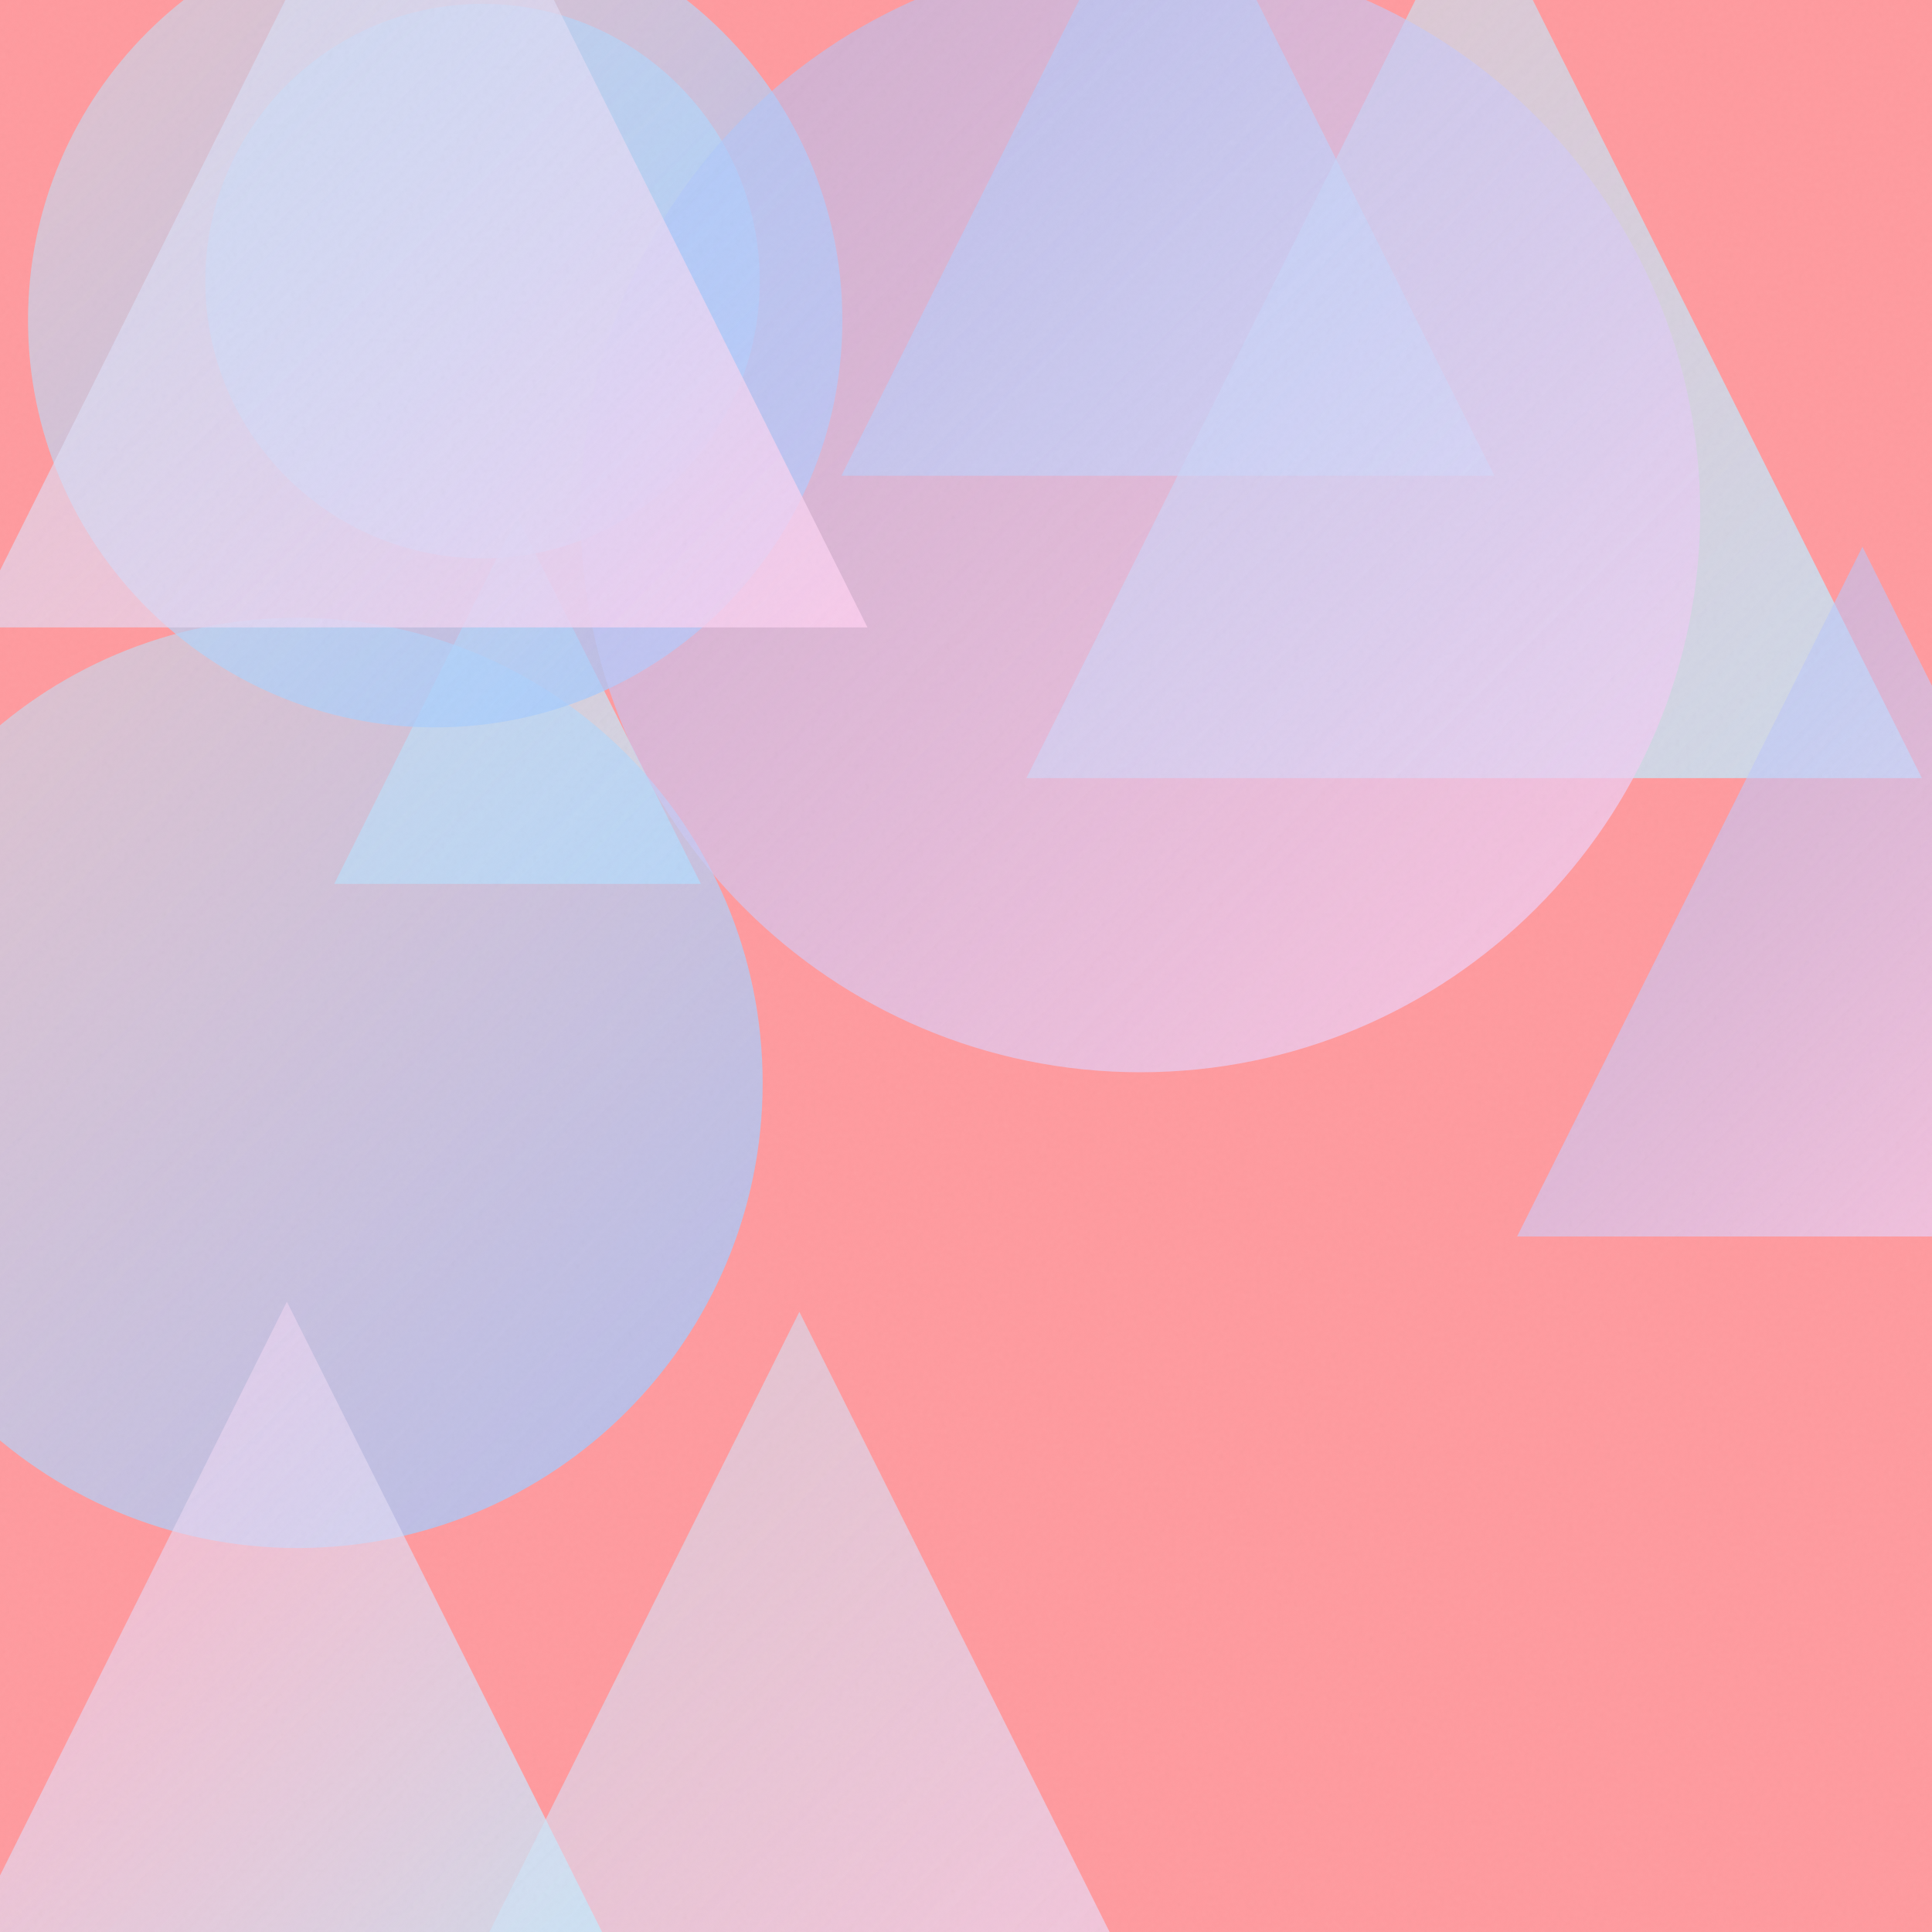
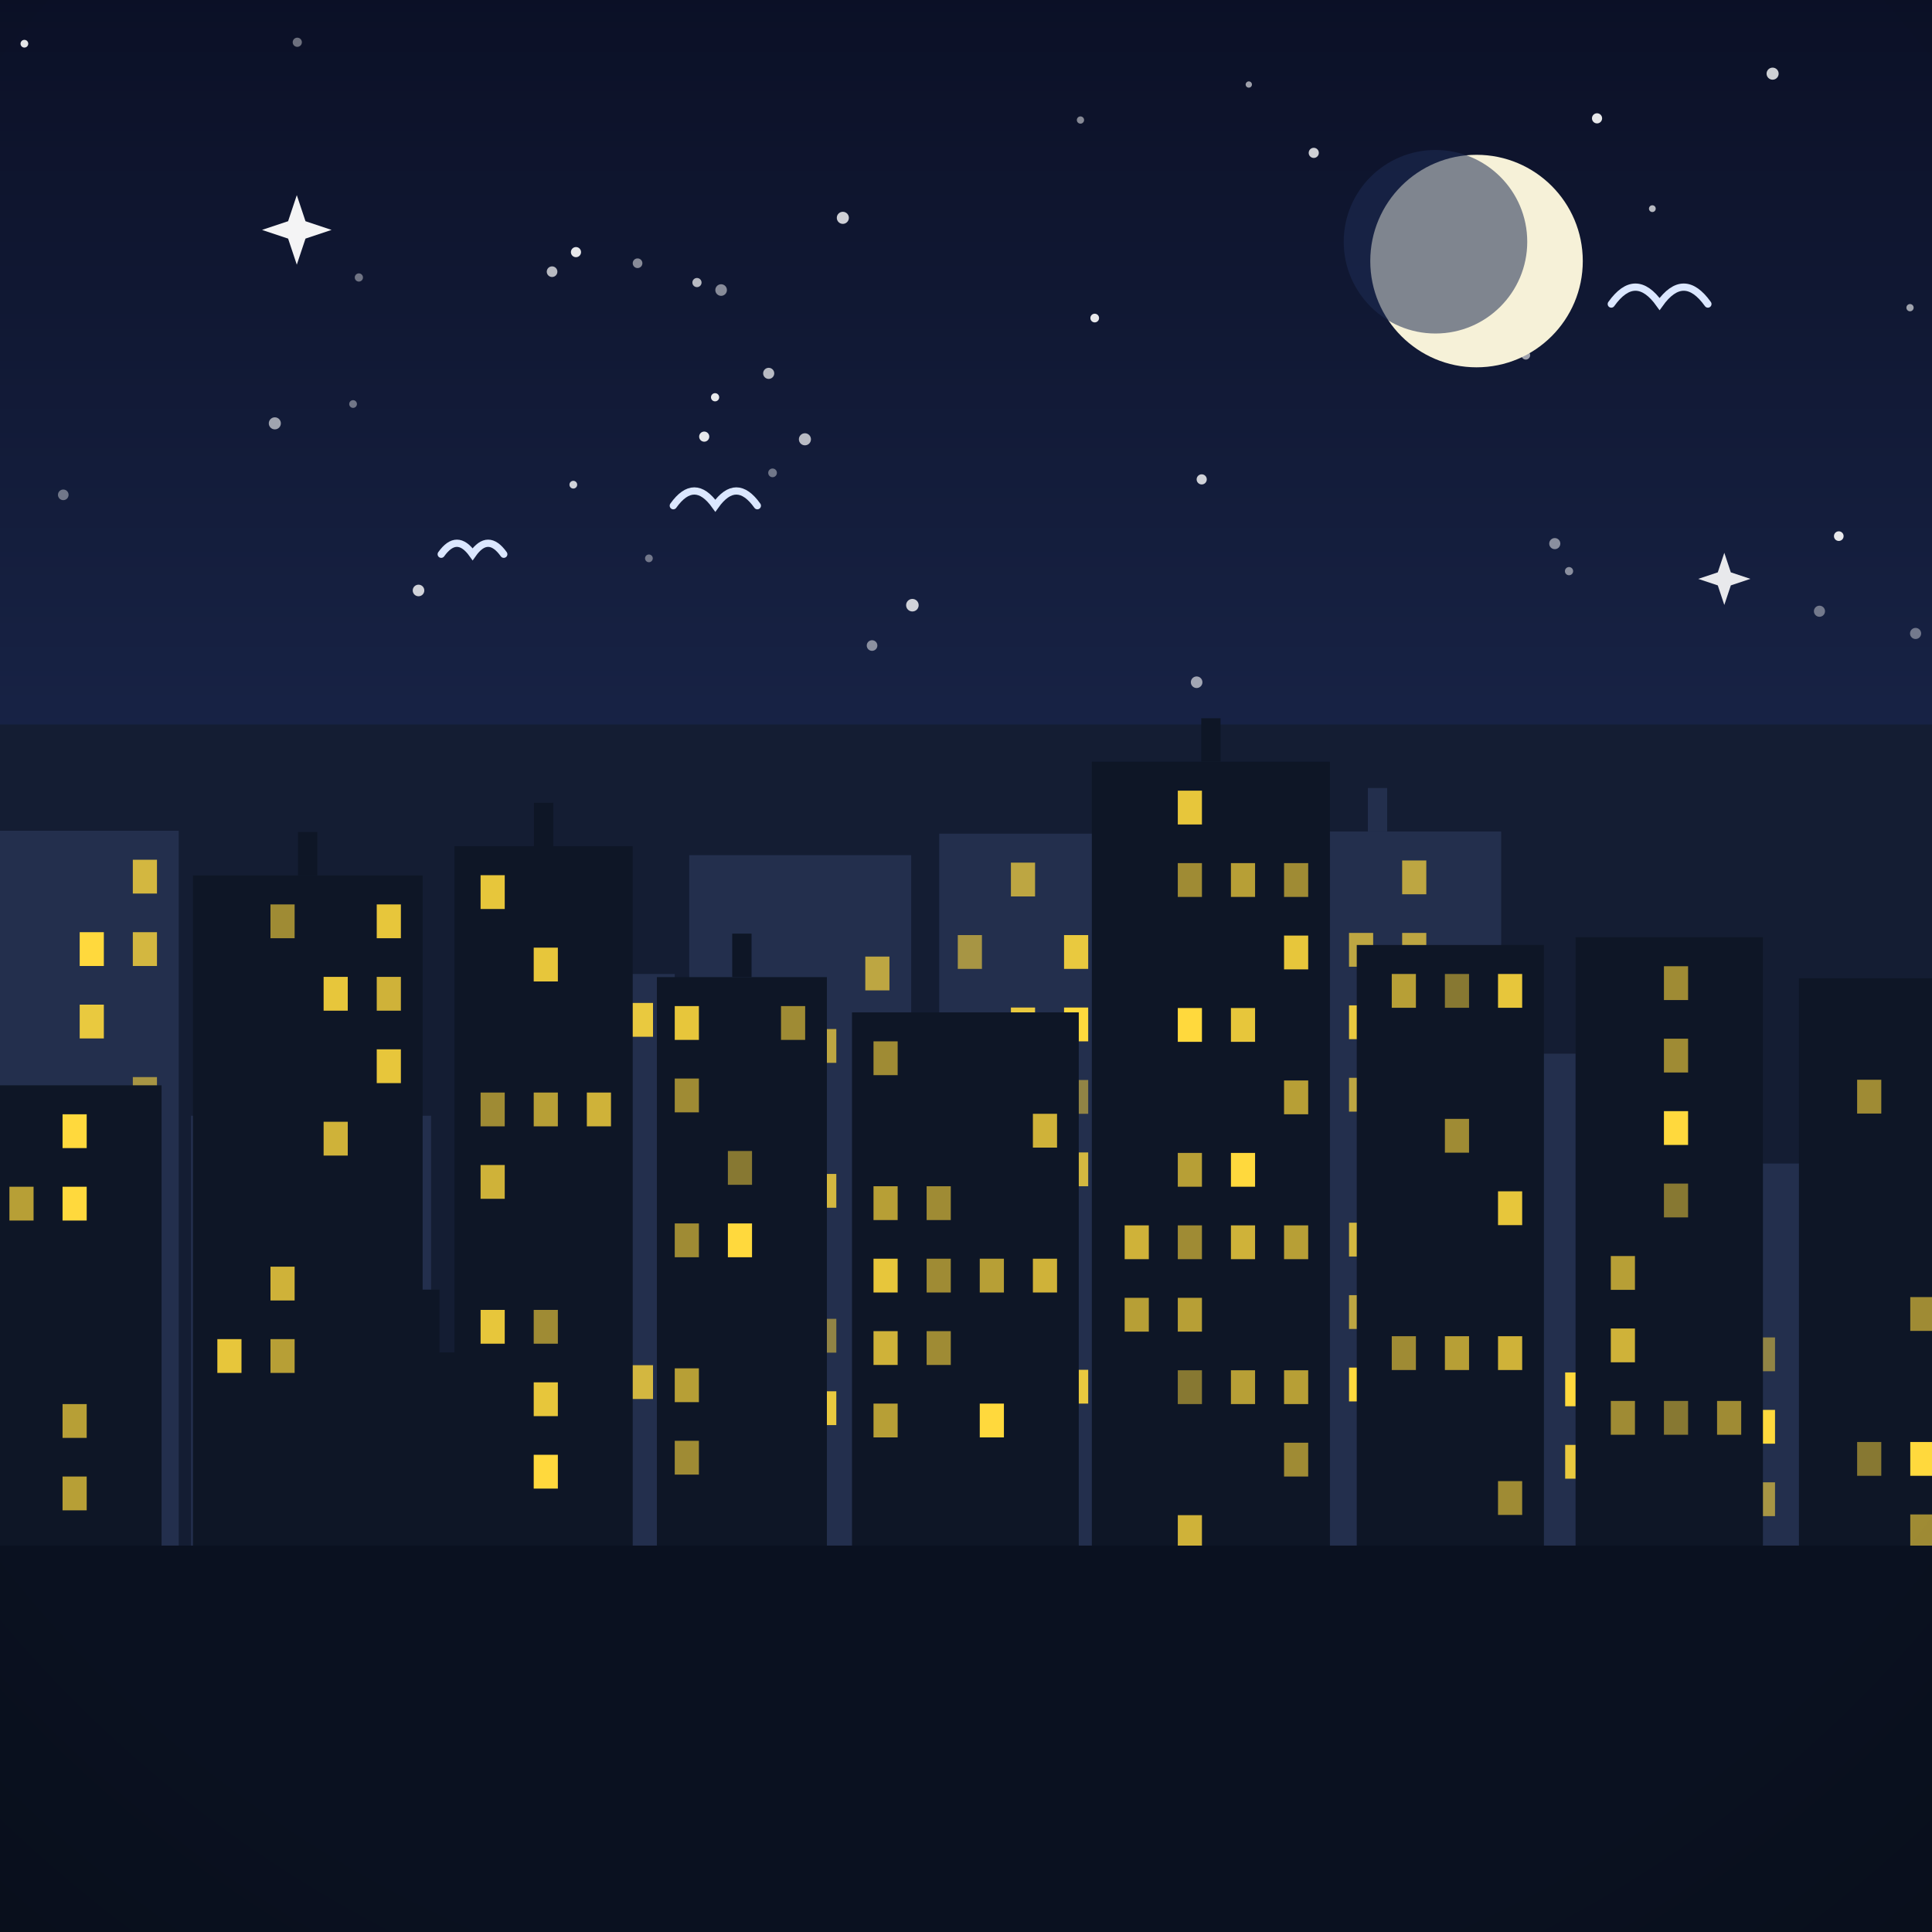
- <svg xmlns="http://www.w3.org/2000/svg" viewBox="0 0 400 400">
+ <svg xmlns="http://www.w3.org/2000/svg" viewBox="0 0 800 800">
  <defs>
-     <linearGradient id="g0" x1="69.2" y1="107.1" x2="145.1" y2="183.0" gradientUnits="userSpaceOnUse">
-       <stop offset="0" stop-color="#C2E9FB" stop-opacity="0.5" />
-       <stop offset="1" stop-color="#C2E9FB" stop-opacity="0.8" />
+     <linearGradient id="sky" x1="0" y1="0" x2="0" y2="1">
+       <stop offset="0" stop-color="#0b1026" />
+       <stop offset="0.55" stop-color="#1d2b53" />
+       <stop offset="1" stop-color="#415a8f" />
    </linearGradient>
-     <linearGradient id="g1" x1="174.2" y1="-36.7" x2="309.4" y2="98.5" gradientUnits="userSpaceOnUse">
-       <stop offset="0" stop-color="#A1C4FD" stop-opacity="0.5" />
-       <stop offset="1" stop-color="#C2E9FB" stop-opacity="0.8" />
+     <radialGradient id="sunG" cx="0.38" cy="0.35" r="0.9">
+       <stop offset="0" stop-color="#fff3b0" />
+       <stop offset="1" stop-color="#ffb703" />
+     </radialGradient>
+     <linearGradient id="ground" x1="0" y1="0" x2="0" y2="1">
+       <stop offset="0" stop-color="#69b06f" />
+       <stop offset="1" stop-color="#3c7a44" />
    </linearGradient>
-     <linearGradient id="g2" x1="-34.7" y1="127.9" x2="157.9" y2="320.5" gradientUnits="userSpaceOnUse">
-       <stop offset="0" stop-color="#C2E9FB" stop-opacity="0.5" />
-       <stop offset="1" stop-color="#A1C4FD" stop-opacity="0.8" />
+     <linearGradient id="sea" x1="0" y1="0" x2="0" y2="1">
+       <stop offset="0" stop-color="#3d9bc4" />
+       <stop offset="1" stop-color="#1668a0" />
    </linearGradient>
-     <linearGradient id="g3" x1="42.5" y1="0.8" x2="157.4" y2="115.7" gradientUnits="userSpaceOnUse">
-       <stop offset="0" stop-color="#A1C4FD" stop-opacity="0.5" />
-       <stop offset="1" stop-color="#C2E9FB" stop-opacity="0.8" />
+     <linearGradient id="shade" x1="0" y1="0" x2="0" y2="1">
+       <stop offset="0" stop-color="#ffffff" stop-opacity="0.20" />
+       <stop offset="0.5" stop-color="#ffffff" stop-opacity="0" />
+       <stop offset="1" stop-color="#000000" stop-opacity="0.16" />
    </linearGradient>
-     <linearGradient id="g4" x1="5.8" y1="-18.0" x2="174.4" y2="150.6" gradientUnits="userSpaceOnUse">
-       <stop offset="0" stop-color="#C2E9FB" stop-opacity="0.5" />
-       <stop offset="1" stop-color="#A1C4FD" stop-opacity="0.8" />
-     </linearGradient>
-     <linearGradient id="g5" x1="55.3" y1="271.6" x2="275.8" y2="492.1" gradientUnits="userSpaceOnUse">
-       <stop offset="0" stop-color="#C2E9FB" stop-opacity="0.5" />
-       <stop offset="1" stop-color="#FECFEF" stop-opacity="0.8" />
-     </linearGradient>
-     <linearGradient id="g6" x1="-9.2" y1="269.5" x2="128.0" y2="406.7" gradientUnits="userSpaceOnUse">
-       <stop offset="0" stop-color="#FECFEF" stop-opacity="0.5" />
-       <stop offset="1" stop-color="#C2E9FB" stop-opacity="0.8" />
-     </linearGradient>
-     <linearGradient id="g7" x1="212.5" y1="-24.3" x2="397.9" y2="161.1" gradientUnits="userSpaceOnUse">
-       <stop offset="0" stop-color="#C2E9FB" stop-opacity="0.5" />
-       <stop offset="1" stop-color="#C2E9FB" stop-opacity="0.8" />
-     </linearGradient>
-     <linearGradient id="g8" x1="120.2" y1="-9.7" x2="352.0" y2="222.0" gradientUnits="userSpaceOnUse">
-       <stop offset="0" stop-color="#A1C4FD" stop-opacity="0.5" />
-       <stop offset="1" stop-color="#FECFEF" stop-opacity="0.8" />
-     </linearGradient>
-     <linearGradient id="g9" x1="314.1" y1="113.2" x2="457.0" y2="256.0" gradientUnits="userSpaceOnUse">
-       <stop offset="0" stop-color="#A1C4FD" stop-opacity="0.5" />
-       <stop offset="1" stop-color="#FECFEF" stop-opacity="0.8" />
-     </linearGradient>
-     <linearGradient id="g10" x1="-5.9" y1="-55.6" x2="179.6" y2="129.9" gradientUnits="userSpaceOnUse">
-       <stop offset="0" stop-color="#C2E9FB" stop-opacity="0.5" />
-       <stop offset="1" stop-color="#FECFEF" stop-opacity="0.8" />
-     </linearGradient>
-     <filter id="n">
-       <feTurbulence type="fractalNoise" baseFrequency="0.9" numOctaves="2" stitchTiles="stitch" />
-       <feColorMatrix type="saturate" values="0" />
-     </filter>
+     <radialGradient id="vig" cx="0.5" cy="0.42" r="0.85">
+       <stop offset="0.72" stop-color="#000000" stop-opacity="0" />
+       <stop offset="1" stop-color="#000000" stop-opacity="0.20" />
+     </radialGradient>
  </defs>
-   <rect width="400" height="400" fill="#FF9A9E" />
-   <path d="M 107.1 107.1 L 145.1 183.0 L 69.2 183.0 Z" fill="url(#g0)" />
-   <path d="M 241.8 -36.7 L 309.4 98.5 L 174.2 98.5 Z" fill="url(#g1)" />
-   <circle cx="61.6" cy="224.2" r="96.3" fill="url(#g2)" />
-   <circle cx="99.9" cy="58.2" r="57.4" fill="url(#g3)" />
-   <circle cx="90.1" cy="66.3" r="84.3" fill="url(#g4)" />
-   <path d="M 165.5 271.6 L 275.8 492.1 L 55.3 492.1 Z" fill="url(#g5)" />
-   <path d="M 59.4 269.5 L 128.0 406.7 L -9.2 406.7 Z" fill="url(#g6)" />
-   <path d="M 305.2 -24.3 L 397.9 161.1 L 212.5 161.1 Z" fill="url(#g7)" />
-   <circle cx="236.1" cy="106.1" r="115.9" fill="url(#g8)" />
-   <path d="M 385.6 113.2 L 457.0 256.0 L 314.1 256.0 Z" fill="url(#g9)" />
-   <path d="M 86.9 -55.6 L 179.6 129.9 L -5.9 129.9 Z" fill="url(#g10)" />
-   <rect width="400" height="400" filter="url(#n)" opacity="0.05" />
+   <rect width="800" height="800" fill="url(#sky)" />
+   <circle cx="544" cy="63.3" r="2.1" fill="#ffffff" opacity="0.8" />
+   <circle cx="790.9" cy="127.4" r="1.5" fill="#ffffff" opacity="0.6" />
+   <circle cx="123.1" cy="17.5" r="1.9" fill="#ffffff" opacity="0.4" />
+   <circle cx="793.2" cy="262.3" r="2.3" fill="#ffffff" opacity="0.4" />
+   <circle cx="238.5" cy="104.4" r="2.1" fill="#ffffff" opacity="0.9" />
+   <circle cx="228.6" cy="112.5" r="2.2" fill="#ffffff" opacity="0.7" />
+   <circle cx="649.7" cy="236.5" r="1.7" fill="#ffffff" opacity="0.5" />
+   <circle cx="268.7" cy="231.2" r="1.6" fill="#ffffff" opacity="0.4" />
+   <circle cx="447.4" cy="49.7" r="1.5" fill="#ffffff" opacity="0.5" />
+   <circle cx="173.3" cy="244.5" r="2.4" fill="#ffffff" opacity="0.8" />
+   <circle cx="264" cy="109" r="2" fill="#ffffff" opacity="0.5" />
+   <circle cx="148.9" cy="307.8" r="2.6" fill="#ffffff" opacity="0.8" />
+   <circle cx="291.6" cy="180.8" r="2.1" fill="#ffffff" opacity="0.9" />
+   <circle cx="210.4" cy="322.4" r="1.3" fill="#ffffff" opacity="0.9" />
+   <circle cx="298.6" cy="120.1" r="2.4" fill="#ffffff" opacity="0.5" />
+   <circle cx="288.6" cy="117" r="1.9" fill="#ffffff" opacity="0.7" />
+   <circle cx="636.1" cy="361" r="1.8" fill="#ffffff" opacity="0.7" />
+   <circle cx="546.9" cy="345.7" r="2.1" fill="#ffffff" opacity="0.7" />
+   <circle cx="734" cy="30.5" r="2.5" fill="#ffffff" opacity="0.8" />
+   <circle cx="453.3" cy="131.7" r="1.8" fill="#ffffff" opacity="0.9" />
+   <circle cx="333.3" cy="181.9" r="2.5" fill="#ffffff" opacity="0.7" />
+   <circle cx="661.3" cy="49" r="2.1" fill="#ffffff" opacity="0.9" />
+   <circle cx="251.8" cy="364.4" r="2" fill="#ffffff" opacity="0.5" />
+   <circle cx="237.4" cy="200.7" r="1.6" fill="#ffffff" opacity="0.8" />
+   <circle cx="319.9" cy="195.8" r="1.8" fill="#ffffff" opacity="0.4" />
+   <circle cx="318.3" cy="154.6" r="2.3" fill="#ffffff" opacity="0.7" />
+   <circle cx="86.9" cy="322" r="2.3" fill="#ffffff" opacity="0.7" />
+   <circle cx="26.2" cy="204.9" r="2.2" fill="#ffffff" opacity="0.4" />
+   <circle cx="643.8" cy="225.1" r="2.3" fill="#ffffff" opacity="0.5" />
+   <circle cx="10.1" cy="18.1" r="1.6" fill="#ffffff" opacity="0.9" />
+   <circle cx="146.2" cy="167.3" r="1.6" fill="#ffffff" opacity="0.4" />
+   <circle cx="113.8" cy="175.3" r="2.5" fill="#ffffff" opacity="0.6" />
+   <circle cx="761.4" cy="222" r="2" fill="#ffffff" opacity="0.9" />
+   <circle cx="495.5" cy="282.5" r="2.4" fill="#ffffff" opacity="0.6" />
+   <circle cx="631.8" cy="147.1" r="1.8" fill="#ffffff" opacity="0.6" />
+   <circle cx="517.1" cy="35" r="1.3" fill="#ffffff" opacity="0.6" />
+   <circle cx="148.6" cy="114.9" r="1.7" fill="#ffffff" opacity="0.4" />
+   <circle cx="753.4" cy="253.1" r="2.3" fill="#ffffff" opacity="0.4" />
+   <circle cx="377.8" cy="250.6" r="2.6" fill="#ffffff" opacity="0.8" />
+   <circle cx="497.6" cy="198.5" r="2.1" fill="#ffffff" opacity="0.8" />
+   <circle cx="588.8" cy="366.7" r="2.1" fill="#ffffff" opacity="0.7" />
+   <circle cx="296.1" cy="164.5" r="1.7" fill="#ffffff" opacity="0.9" />
+   <circle cx="349" cy="90.2" r="2.5" fill="#ffffff" opacity="0.8" />
+   <circle cx="361.1" cy="267.3" r="2.2" fill="#ffffff" opacity="0.5" />
+   <circle cx="684.2" cy="86.4" r="1.4" fill="#ffffff" opacity="0.7" />
+   <circle cx="735.4" cy="327.1" r="1.7" fill="#ffffff" opacity="0.8" />
+   <circle cx="611.4" cy="108.1" r="44" fill="#f6f1d8" />
+   <circle cx="594.4" cy="100.1" r="38" fill="#1d2b53" opacity="0.55" />
+   <path d="M0 684 L0 575.2 Q 200 505.2 400 527.7 Q 600 457.7 800 569.3 L800 684 Z" fill="#478551" />
+   <path d="M0 730 L0 600.3 Q 200 546.3 400 621.8 Q 600 567.8 800 612.7 L800 730 Z" fill="#5da464" />
+   <rect y="640" width="800" height="160" fill="url(#ground)" />
+   <path d="M 278.8 209.4 Q 287.5 197.2 296.2 209.4 Q 304.9 197.2 313.6 209.4" fill="none" stroke="#dbe7ff" stroke-width="3" stroke-linecap="round" />
+   <path d="M 182.7 229.5 Q 189.2 220.4 195.7 229.5 Q 202.1 220.4 208.6 229.5" fill="none" stroke="#dbe7ff" stroke-width="3" stroke-linecap="round" />
+   <path d="M 667.2 125.9 Q 677.2 111.9 687.2 125.9 Q 697.2 111.9 707.2 125.9" fill="none" stroke="#dbe7ff" stroke-width="3" stroke-linecap="round" />
+   <g transform="translate(400 0) scale(-1 1) translate(-400 0)">
+     <rect y="300" width="800" height="500" fill="#141d33" />
+     <rect x="-10" y="481.8" width="93.8" height="158.2" fill="#232f4d" />
+     <rect x="32.9" y="463.8" width="8" height="18" fill="#232f4d" />
+     <rect x="-1" y="523.8" width="10" height="14" fill="#ffd93d" opacity="0.8" />
+     <rect x="-1" y="613.8" width="10" height="14" fill="#ffd93d" opacity="0.5" />
+     <rect x="21" y="493.8" width="10" height="14" fill="#ffd93d" opacity="0.8" />
+     <rect x="21" y="523.8" width="10" height="14" fill="#ffd93d" opacity="0.6" />
+     <rect x="21" y="613.8" width="10" height="14" fill="#ffd93d" opacity="0.7" />
+     <rect x="43" y="523.8" width="10" height="14" fill="#ffd93d" opacity="0.8" />
+     <rect x="43" y="583.8" width="10" height="14" fill="#ffd93d" opacity="0.8" />
+     <rect x="65" y="553.8" width="10" height="14" fill="#ffd93d" opacity="0.5" />
+     <rect x="65" y="583.8" width="10" height="14" fill="#ffd93d" opacity="1" />
+     <rect x="65" y="613.8" width="10" height="14" fill="#ffd93d" opacity="0.6" />
+     <rect x="88.9" y="436.3" width="79.7" height="203.7" fill="#232f4d" />
+     <rect x="124.7" y="418.3" width="8" height="18" fill="#232f4d" />
+     <rect x="97.9" y="568.3" width="10" height="14" fill="#ffd93d" opacity="0.6" />
+     <rect x="119.9" y="448.3" width="10" height="14" fill="#ffd93d" opacity="0.9" />
+     <rect x="119.9" y="478.3" width="10" height="14" fill="#ffd93d" opacity="0.9" />
+     <rect x="119.9" y="508.3" width="10" height="14" fill="#ffd93d" opacity="0.6" />
+     <rect x="119.9" y="538.3" width="10" height="14" fill="#ffd93d" opacity="0.7" />
+     <rect x="119.9" y="568.3" width="10" height="14" fill="#ffd93d" opacity="0.8" />
+     <rect x="119.9" y="598.3" width="10" height="14" fill="#ffd93d" opacity="0.7" />
+     <rect x="141.9" y="568.3" width="10" height="14" fill="#ffd93d" opacity="1" />
+     <rect x="141.9" y="598.3" width="10" height="14" fill="#ffd93d" opacity="0.9" />
+     <rect x="178.4" y="344.3" width="102.3" height="295.7" fill="#232f4d" />
+     <rect x="225.6" y="326.3" width="8" height="18" fill="#232f4d" />
+     <rect x="187.4" y="446.3" width="10" height="14" fill="#ffd93d" opacity="0.5" />
+     <rect x="187.4" y="506.3" width="10" height="14" fill="#ffd93d" opacity="0.8" />
+     <rect x="187.4" y="566.3" width="10" height="14" fill="#ffd93d" opacity="0.8" />
+     <rect x="187.4" y="596.3" width="10" height="14" fill="#ffd93d" opacity="0.7" />
+     <rect x="209.4" y="356.3" width="10" height="14" fill="#ffd93d" opacity="0.7" />
+     <rect x="209.4" y="386.3" width="10" height="14" fill="#ffd93d" opacity="0.7" />
+     <rect x="209.4" y="416.3" width="10" height="14" fill="#ffd93d" opacity="0.9" />
+     <rect x="209.4" y="506.3" width="10" height="14" fill="#ffd93d" opacity="0.9" />
+     <rect x="231.4" y="386.3" width="10" height="14" fill="#ffd93d" opacity="0.7" />
+     <rect x="231.4" y="416.3" width="10" height="14" fill="#ffd93d" opacity="0.9" />
+     <rect x="231.4" y="446.3" width="10" height="14" fill="#ffd93d" opacity="0.7" />
+     <rect x="231.4" y="506.3" width="10" height="14" fill="#ffd93d" opacity="0.8" />
+     <rect x="231.4" y="536.3" width="10" height="14" fill="#ffd93d" opacity="0.7" />
+     <rect x="231.4" y="566.3" width="10" height="14" fill="#ffd93d" opacity="1" />
+     <rect x="253.4" y="476.3" width="10" height="14" fill="#ffd93d" opacity="0.7" />
+     <rect x="253.4" y="536.3" width="10" height="14" fill="#ffd93d" opacity="0.7" />
+     <rect x="296.4" y="345.2" width="114.7" height="294.8" fill="#232f4d" />
+     <rect x="305.4" y="357.2" width="10" height="14" fill="#ffd93d" opacity="0.6" />
+     <rect x="305.4" y="387.2" width="10" height="14" fill="#ffd93d" opacity="1" />
+     <rect x="305.4" y="477.2" width="10" height="14" fill="#ffd93d" opacity="0.6" />
+     <rect x="305.4" y="507.2" width="10" height="14" fill="#ffd93d" opacity="0.8" />
+     <rect x="327.4" y="507.2" width="10" height="14" fill="#ffd93d" opacity="0.8" />
+     <rect x="327.4" y="597.2" width="10" height="14" fill="#ffd93d" opacity="0.7" />
+     <rect x="349.4" y="387.2" width="10" height="14" fill="#ffd93d" opacity="0.9" />
+     <rect x="349.4" y="417.2" width="10" height="14" fill="#ffd93d" opacity="1" />
+     <rect x="349.4" y="447.2" width="10" height="14" fill="#ffd93d" opacity="0.5" />
+     <rect x="349.4" y="477.2" width="10" height="14" fill="#ffd93d" opacity="0.8" />
+     <rect x="349.4" y="567.2" width="10" height="14" fill="#ffd93d" opacity="0.9" />
+     <rect x="371.4" y="357.2" width="10" height="14" fill="#ffd93d" opacity="0.7" />
+     <rect x="371.4" y="417.2" width="10" height="14" fill="#ffd93d" opacity="0.9" />
+     <rect x="371.4" y="447.2" width="10" height="14" fill="#ffd93d" opacity="0.6" />
+     <rect x="371.4" y="507.2" width="10" height="14" fill="#ffd93d" opacity="0.9" />
+     <rect x="371.4" y="537.2" width="10" height="14" fill="#ffd93d" opacity="0.9" />
+     <rect x="393.4" y="387.2" width="10" height="14" fill="#ffd93d" opacity="0.6" />
+     <rect x="393.4" y="447.2" width="10" height="14" fill="#ffd93d" opacity="0.5" />
+     <rect x="393.4" y="537.2" width="10" height="14" fill="#ffd93d" opacity="0.8" />
+     <rect x="393.4" y="567.2" width="10" height="14" fill="#ffd93d" opacity="0.8" />
+     <rect x="422.7" y="354.1" width="91.9" height="285.9" fill="#232f4d" />
+     <rect x="431.7" y="396.1" width="10" height="14" fill="#ffd93d" opacity="0.7" />
+     <rect x="431.7" y="426.1" width="10" height="14" fill="#ffd93d" opacity="0.9" />
+     <rect x="431.7" y="456.1" width="10" height="14" fill="#ffd93d" opacity="0.7" />
+     <rect x="431.7" y="486.1" width="10" height="14" fill="#ffd93d" opacity="0.6" />
+     <rect x="431.7" y="546.1" width="10" height="14" fill="#ffd93d" opacity="0.6" />
+     <rect x="453.7" y="426.1" width="10" height="14" fill="#ffd93d" opacity="0.7" />
+     <rect x="453.7" y="486.1" width="10" height="14" fill="#ffd93d" opacity="0.8" />
+     <rect x="453.7" y="546.1" width="10" height="14" fill="#ffd93d" opacity="0.5" />
+     <rect x="453.7" y="576.1" width="10" height="14" fill="#ffd93d" opacity="0.9" />
+     <rect x="475.7" y="456.1" width="10" height="14" fill="#ffd93d" opacity="0.9" />
+     <rect x="497.7" y="456.1" width="10" height="14" fill="#ffd93d" opacity="0.8" />
+     <rect x="497.7" y="516.1" width="10" height="14" fill="#ffd93d" opacity="0.6" />
+     <rect x="497.7" y="546.1" width="10" height="14" fill="#ffd93d" opacity="0.6" />
+     <rect x="497.7" y="606.1" width="10" height="14" fill="#ffd93d" opacity="0.8" />
+     <rect x="520.6" y="403.3" width="89.6" height="236.7" fill="#232f4d" />
+     <rect x="529.6" y="415.3" width="10" height="14" fill="#ffd93d" opacity="0.9" />
+     <rect x="529.6" y="565.3" width="10" height="14" fill="#ffd93d" opacity="0.8" />
+     <rect x="551.6" y="505.3" width="10" height="14" fill="#ffd93d" opacity="0.9" />
+     <rect x="551.6" y="565.3" width="10" height="14" fill="#ffd93d" opacity="0.7" />
+     <rect x="573.6" y="445.3" width="10" height="14" fill="#ffd93d" opacity="0.7" />
+     <rect x="573.6" y="505.3" width="10" height="14" fill="#ffd93d" opacity="0.6" />
+     <rect x="573.6" y="565.3" width="10" height="14" fill="#ffd93d" opacity="0.9" />
+     <rect x="573.6" y="595.3" width="10" height="14" fill="#ffd93d" opacity="0.5" />
+     <rect x="595.6" y="415.3" width="10" height="14" fill="#ffd93d" opacity="0.5" />
+     <rect x="595.6" y="505.3" width="10" height="14" fill="#ffd93d" opacity="0.9" />
+     <rect x="595.6" y="535.3" width="10" height="14" fill="#ffd93d" opacity="0.9" />
+     <rect x="595.6" y="595.3" width="10" height="14" fill="#ffd93d" opacity="0.7" />
+     <rect x="621.5" y="462" width="99.4" height="178" fill="#232f4d" />
+     <rect x="630.5" y="474" width="10" height="14" fill="#ffd93d" opacity="0.8" />
+     <rect x="630.5" y="564" width="10" height="14" fill="#ffd93d" opacity="1" />
+     <rect x="652.5" y="564" width="10" height="14" fill="#ffd93d" opacity="0.6" />
+     <rect x="652.5" y="594" width="10" height="14" fill="#ffd93d" opacity="0.5" />
+     <rect x="674.5" y="474" width="10" height="14" fill="#ffd93d" opacity="1" />
+     <rect x="726" y="344" width="95.6" height="296" fill="#232f4d" />
+     <rect x="735" y="356" width="10" height="14" fill="#ffd93d" opacity="0.8" />
+     <rect x="735" y="386" width="10" height="14" fill="#ffd93d" opacity="0.8" />
+     <rect x="735" y="446" width="10" height="14" fill="#ffd93d" opacity="0.6" />
+     <rect x="735" y="536" width="10" height="14" fill="#ffd93d" opacity="0.9" />
+     <rect x="757" y="386" width="10" height="14" fill="#ffd93d" opacity="1" />
+     <rect x="757" y="416" width="10" height="14" fill="#ffd93d" opacity="0.9" />
+     <rect x="757" y="506" width="10" height="14" fill="#ffd93d" opacity="0.8" />
+     <rect x="757" y="566" width="10" height="14" fill="#ffd93d" opacity="0.7" />
+     <rect x="779" y="506" width="10" height="14" fill="#ffd93d" opacity="0.9" />
+     <rect x="779" y="536" width="10" height="14" fill="#ffd93d" opacity="0.9" />
+     <rect x="779" y="596" width="10" height="14" fill="#ffd93d" opacity="0.6" />
+     <rect x="801" y="446" width="10" height="14" fill="#ffd93d" opacity="0.6" />
+     <rect x="801" y="536" width="10" height="14" fill="#ffd93d" opacity="0.6" />
+     <rect x="-10" y="405.1" width="65.1" height="262.9" fill="#0e1626" />
+     <rect x="-1" y="537.1" width="10" height="14" fill="#ffd93d" opacity="0.6" />
+     <rect x="-1" y="597.1" width="10" height="14" fill="#ffd93d" opacity="1" />
+     <rect x="-1" y="627.1" width="10" height="14" fill="#ffd93d" opacity="0.6" />
+     <rect x="21" y="447.1" width="10" height="14" fill="#ffd93d" opacity="0.6" />
+     <rect x="21" y="597.1" width="10" height="14" fill="#ffd93d" opacity="0.5" />
+     <rect x="70" y="388.1" width="77.6" height="279.9" fill="#0e1626" />
+     <rect x="79" y="580.1" width="10" height="14" fill="#ffd93d" opacity="0.6" />
+     <rect x="101" y="400.1" width="10" height="14" fill="#ffd93d" opacity="0.6" />
+     <rect x="101" y="430.1" width="10" height="14" fill="#ffd93d" opacity="0.6" />
+     <rect x="101" y="460.1" width="10" height="14" fill="#ffd93d" opacity="1" />
+     <rect x="101" y="490.1" width="10" height="14" fill="#ffd93d" opacity="0.5" />
+     <rect x="101" y="580.1" width="10" height="14" fill="#ffd93d" opacity="0.5" />
+     <rect x="101" y="640.1" width="10" height="14" fill="#ffd93d" opacity="0.6" />
+     <rect x="123" y="520.1" width="10" height="14" fill="#ffd93d" opacity="0.7" />
+     <rect x="123" y="550.1" width="10" height="14" fill="#ffd93d" opacity="0.8" />
+     <rect x="123" y="580.1" width="10" height="14" fill="#ffd93d" opacity="0.6" />
+     <rect x="123" y="640.1" width="10" height="14" fill="#ffd93d" opacity="0.7" />
+     <rect x="160.7" y="391.3" width="77.5" height="276.7" fill="#0e1626" />
+     <rect x="169.7" y="403.3" width="10" height="14" fill="#ffd93d" opacity="0.9" />
+     <rect x="169.7" y="493.3" width="10" height="14" fill="#ffd93d" opacity="0.9" />
+     <rect x="169.7" y="553.3" width="10" height="14" fill="#ffd93d" opacity="0.8" />
+     <rect x="169.7" y="613.3" width="10" height="14" fill="#ffd93d" opacity="0.6" />
+     <rect x="169.7" y="643.3" width="10" height="14" fill="#ffd93d" opacity="0.7" />
+     <rect x="191.7" y="403.3" width="10" height="14" fill="#ffd93d" opacity="0.5" />
+     <rect x="191.7" y="463.3" width="10" height="14" fill="#ffd93d" opacity="0.6" />
+     <rect x="191.7" y="553.3" width="10" height="14" fill="#ffd93d" opacity="0.7" />
+     <rect x="213.7" y="403.3" width="10" height="14" fill="#ffd93d" opacity="0.7" />
+     <rect x="213.7" y="553.3" width="10" height="14" fill="#ffd93d" opacity="0.6" />
+     <rect x="213.7" y="643.3" width="10" height="14" fill="#ffd93d" opacity="0.6" />
+     <rect x="249.3" y="315.4" width="98.6" height="352.6" fill="#0e1626" />
+     <rect x="294.6" y="297.4" width="8" height="18" fill="#0e1626" />
+     <rect x="258.3" y="357.4" width="10" height="14" fill="#ffd93d" opacity="0.6" />
+     <rect x="258.3" y="387.4" width="10" height="14" fill="#ffd93d" opacity="0.9" />
+     <rect x="258.3" y="447.4" width="10" height="14" fill="#ffd93d" opacity="0.7" />
+     <rect x="258.3" y="507.4" width="10" height="14" fill="#ffd93d" opacity="0.7" />
+     <rect x="258.3" y="567.4" width="10" height="14" fill="#ffd93d" opacity="0.7" />
+     <rect x="258.3" y="597.4" width="10" height="14" fill="#ffd93d" opacity="0.6" />
+     <rect x="280.3" y="357.4" width="10" height="14" fill="#ffd93d" opacity="0.7" />
+     <rect x="280.3" y="417.4" width="10" height="14" fill="#ffd93d" opacity="0.9" />
+     <rect x="280.3" y="477.4" width="10" height="14" fill="#ffd93d" opacity="1" />
+     <rect x="280.3" y="507.4" width="10" height="14" fill="#ffd93d" opacity="0.8" />
+     <rect x="280.3" y="567.4" width="10" height="14" fill="#ffd93d" opacity="0.7" />
+     <rect x="302.3" y="327.4" width="10" height="14" fill="#ffd93d" opacity="0.9" />
+     <rect x="302.3" y="357.4" width="10" height="14" fill="#ffd93d" opacity="0.6" />
+     <rect x="302.3" y="417.4" width="10" height="14" fill="#ffd93d" opacity="1" />
+     <rect x="302.3" y="477.4" width="10" height="14" fill="#ffd93d" opacity="0.7" />
+     <rect x="302.3" y="507.4" width="10" height="14" fill="#ffd93d" opacity="0.6" />
+     <rect x="302.3" y="537.4" width="10" height="14" fill="#ffd93d" opacity="0.7" />
+     <rect x="302.3" y="567.4" width="10" height="14" fill="#ffd93d" opacity="0.5" />
+     <rect x="302.3" y="627.4" width="10" height="14" fill="#ffd93d" opacity="0.8" />
+     <rect x="324.3" y="507.4" width="10" height="14" fill="#ffd93d" opacity="0.8" />
+     <rect x="324.3" y="537.4" width="10" height="14" fill="#ffd93d" opacity="0.7" />
+     <rect x="353.3" y="419.2" width="93.9" height="248.8" fill="#0e1626" />
+     <rect x="362.3" y="461.2" width="10" height="14" fill="#ffd93d" opacity="0.8" />
+     <rect x="362.3" y="521.2" width="10" height="14" fill="#ffd93d" opacity="0.8" />
+     <rect x="384.3" y="521.2" width="10" height="14" fill="#ffd93d" opacity="0.7" />
+     <rect x="384.3" y="581.2" width="10" height="14" fill="#ffd93d" opacity="1" />
+     <rect x="406.3" y="491.2" width="10" height="14" fill="#ffd93d" opacity="0.6" />
+     <rect x="406.3" y="521.2" width="10" height="14" fill="#ffd93d" opacity="0.6" />
+     <rect x="406.3" y="551.2" width="10" height="14" fill="#ffd93d" opacity="0.6" />
+     <rect x="406.3" y="641.2" width="10" height="14" fill="#ffd93d" opacity="0.8" />
+     <rect x="428.3" y="431.2" width="10" height="14" fill="#ffd93d" opacity="0.6" />
+     <rect x="428.3" y="491.2" width="10" height="14" fill="#ffd93d" opacity="0.7" />
+     <rect x="428.3" y="521.2" width="10" height="14" fill="#ffd93d" opacity="0.9" />
+     <rect x="428.3" y="551.2" width="10" height="14" fill="#ffd93d" opacity="0.8" />
+     <rect x="428.3" y="581.2" width="10" height="14" fill="#ffd93d" opacity="0.7" />
+     <rect x="428.3" y="641.2" width="10" height="14" fill="#ffd93d" opacity="0.6" />
+     <rect x="457.6" y="404.6" width="70.4" height="263.4" fill="#0e1626" />
+     <rect x="488.8" y="386.6" width="8" height="18" fill="#0e1626" />
+     <rect x="466.6" y="416.6" width="10" height="14" fill="#ffd93d" opacity="0.6" />
+     <rect x="488.6" y="476.6" width="10" height="14" fill="#ffd93d" opacity="0.5" />
+     <rect x="488.6" y="506.6" width="10" height="14" fill="#ffd93d" opacity="1" />
+     <rect x="510.6" y="416.6" width="10" height="14" fill="#ffd93d" opacity="0.9" />
+     <rect x="510.6" y="446.6" width="10" height="14" fill="#ffd93d" opacity="0.6" />
+     <rect x="510.6" y="506.6" width="10" height="14" fill="#ffd93d" opacity="0.6" />
+     <rect x="510.6" y="566.6" width="10" height="14" fill="#ffd93d" opacity="0.7" />
+     <rect x="510.6" y="596.6" width="10" height="14" fill="#ffd93d" opacity="0.6" />
+     <rect x="538" y="350.4" width="73.8" height="317.6" fill="#0e1626" />
+     <rect x="570.9" y="332.4" width="8" height="18" fill="#0e1626" />
+     <rect x="547" y="452.4" width="10" height="14" fill="#ffd93d" opacity="0.8" />
+     <rect x="569" y="392.4" width="10" height="14" fill="#ffd93d" opacity="0.9" />
+     <rect x="569" y="452.4" width="10" height="14" fill="#ffd93d" opacity="0.7" />
+     <rect x="569" y="542.4" width="10" height="14" fill="#ffd93d" opacity="0.6" />
+     <rect x="569" y="572.4" width="10" height="14" fill="#ffd93d" opacity="0.9" />
+     <rect x="569" y="602.4" width="10" height="14" fill="#ffd93d" opacity="1" />
+     <rect x="591" y="362.4" width="10" height="14" fill="#ffd93d" opacity="0.9" />
+     <rect x="591" y="452.4" width="10" height="14" fill="#ffd93d" opacity="0.6" />
+     <rect x="591" y="482.4" width="10" height="14" fill="#ffd93d" opacity="0.8" />
+     <rect x="591" y="542.4" width="10" height="14" fill="#ffd93d" opacity="0.9" />
+     <rect x="625" y="362.5" width="95.1" height="305.5" fill="#0e1626" />
+     <rect x="668.6" y="344.5" width="8" height="18" fill="#0e1626" />
+     <rect x="634" y="374.5" width="10" height="14" fill="#ffd93d" opacity="0.9" />
+     <rect x="634" y="404.5" width="10" height="14" fill="#ffd93d" opacity="0.8" />
+     <rect x="634" y="434.5" width="10" height="14" fill="#ffd93d" opacity="0.9" />
+     <rect x="634" y="584.5" width="10" height="14" fill="#ffd93d" opacity="0.7" />
+     <rect x="634" y="614.5" width="10" height="14" fill="#ffd93d" opacity="0.9" />
+     <rect x="634" y="644.5" width="10" height="14" fill="#ffd93d" opacity="0.9" />
+     <rect x="656" y="404.5" width="10" height="14" fill="#ffd93d" opacity="0.9" />
+     <rect x="656" y="464.5" width="10" height="14" fill="#ffd93d" opacity="0.8" />
+     <rect x="678" y="374.5" width="10" height="14" fill="#ffd93d" opacity="0.6" />
+     <rect x="678" y="524.5" width="10" height="14" fill="#ffd93d" opacity="0.8" />
+     <rect x="678" y="554.5" width="10" height="14" fill="#ffd93d" opacity="0.7" />
+     <rect x="700" y="554.5" width="10" height="14" fill="#ffd93d" opacity="0.9" />
+     <rect x="733.1" y="449.4" width="117.7" height="218.6" fill="#0e1626" />
+     <rect x="764.1" y="461.4" width="10" height="14" fill="#ffd93d" opacity="1" />
+     <rect x="764.1" y="491.4" width="10" height="14" fill="#ffd93d" opacity="1" />
+     <rect x="764.1" y="581.4" width="10" height="14" fill="#ffd93d" opacity="0.7" />
+     <rect x="764.1" y="611.4" width="10" height="14" fill="#ffd93d" opacity="0.7" />
+     <rect x="786.1" y="491.4" width="10" height="14" fill="#ffd93d" opacity="0.7" />
+     <rect x="808.1" y="491.4" width="10" height="14" fill="#ffd93d" opacity="0.6" />
+     <rect x="808.1" y="521.4" width="10" height="14" fill="#ffd93d" opacity="1" />
+     <rect x="808.1" y="551.4" width="10" height="14" fill="#ffd93d" opacity="0.7" />
+     <rect x="830.1" y="521.4" width="10" height="14" fill="#ffd93d" opacity="0.5" />
+     <rect x="830.1" y="611.4" width="10" height="14" fill="#ffd93d" opacity="0.5" />
+     <rect x="830.1" y="641.4" width="10" height="14" fill="#ffd93d" opacity="1" />
+     <rect y="640" width="800" height="160" fill="#0a1120" />
+     <path d="M610 640 L610 560 L646 560 L646 640 M618 560 L618 534 L638 534 L638 560" fill="#0e1626" />
+   </g>
+   <path d="M 122.9 80.8 L 126.5 91.6 L 137.3 95.2 L 126.5 98.8 L 122.9 109.6 L 119.3 98.8 L 108.5 95.2 L 119.3 91.6 Z" fill="#ffffff" opacity="0.95" />
+   <path d="M 714 228.9 L 716.7 237 L 724.8 239.7 L 716.7 242.4 L 714 250.5 L 711.3 242.4 L 703.2 239.7 L 711.3 237 Z" fill="#ffffff" opacity="0.9" />
+   <rect width="800" height="800" fill="url(#vig)" />
</svg>
